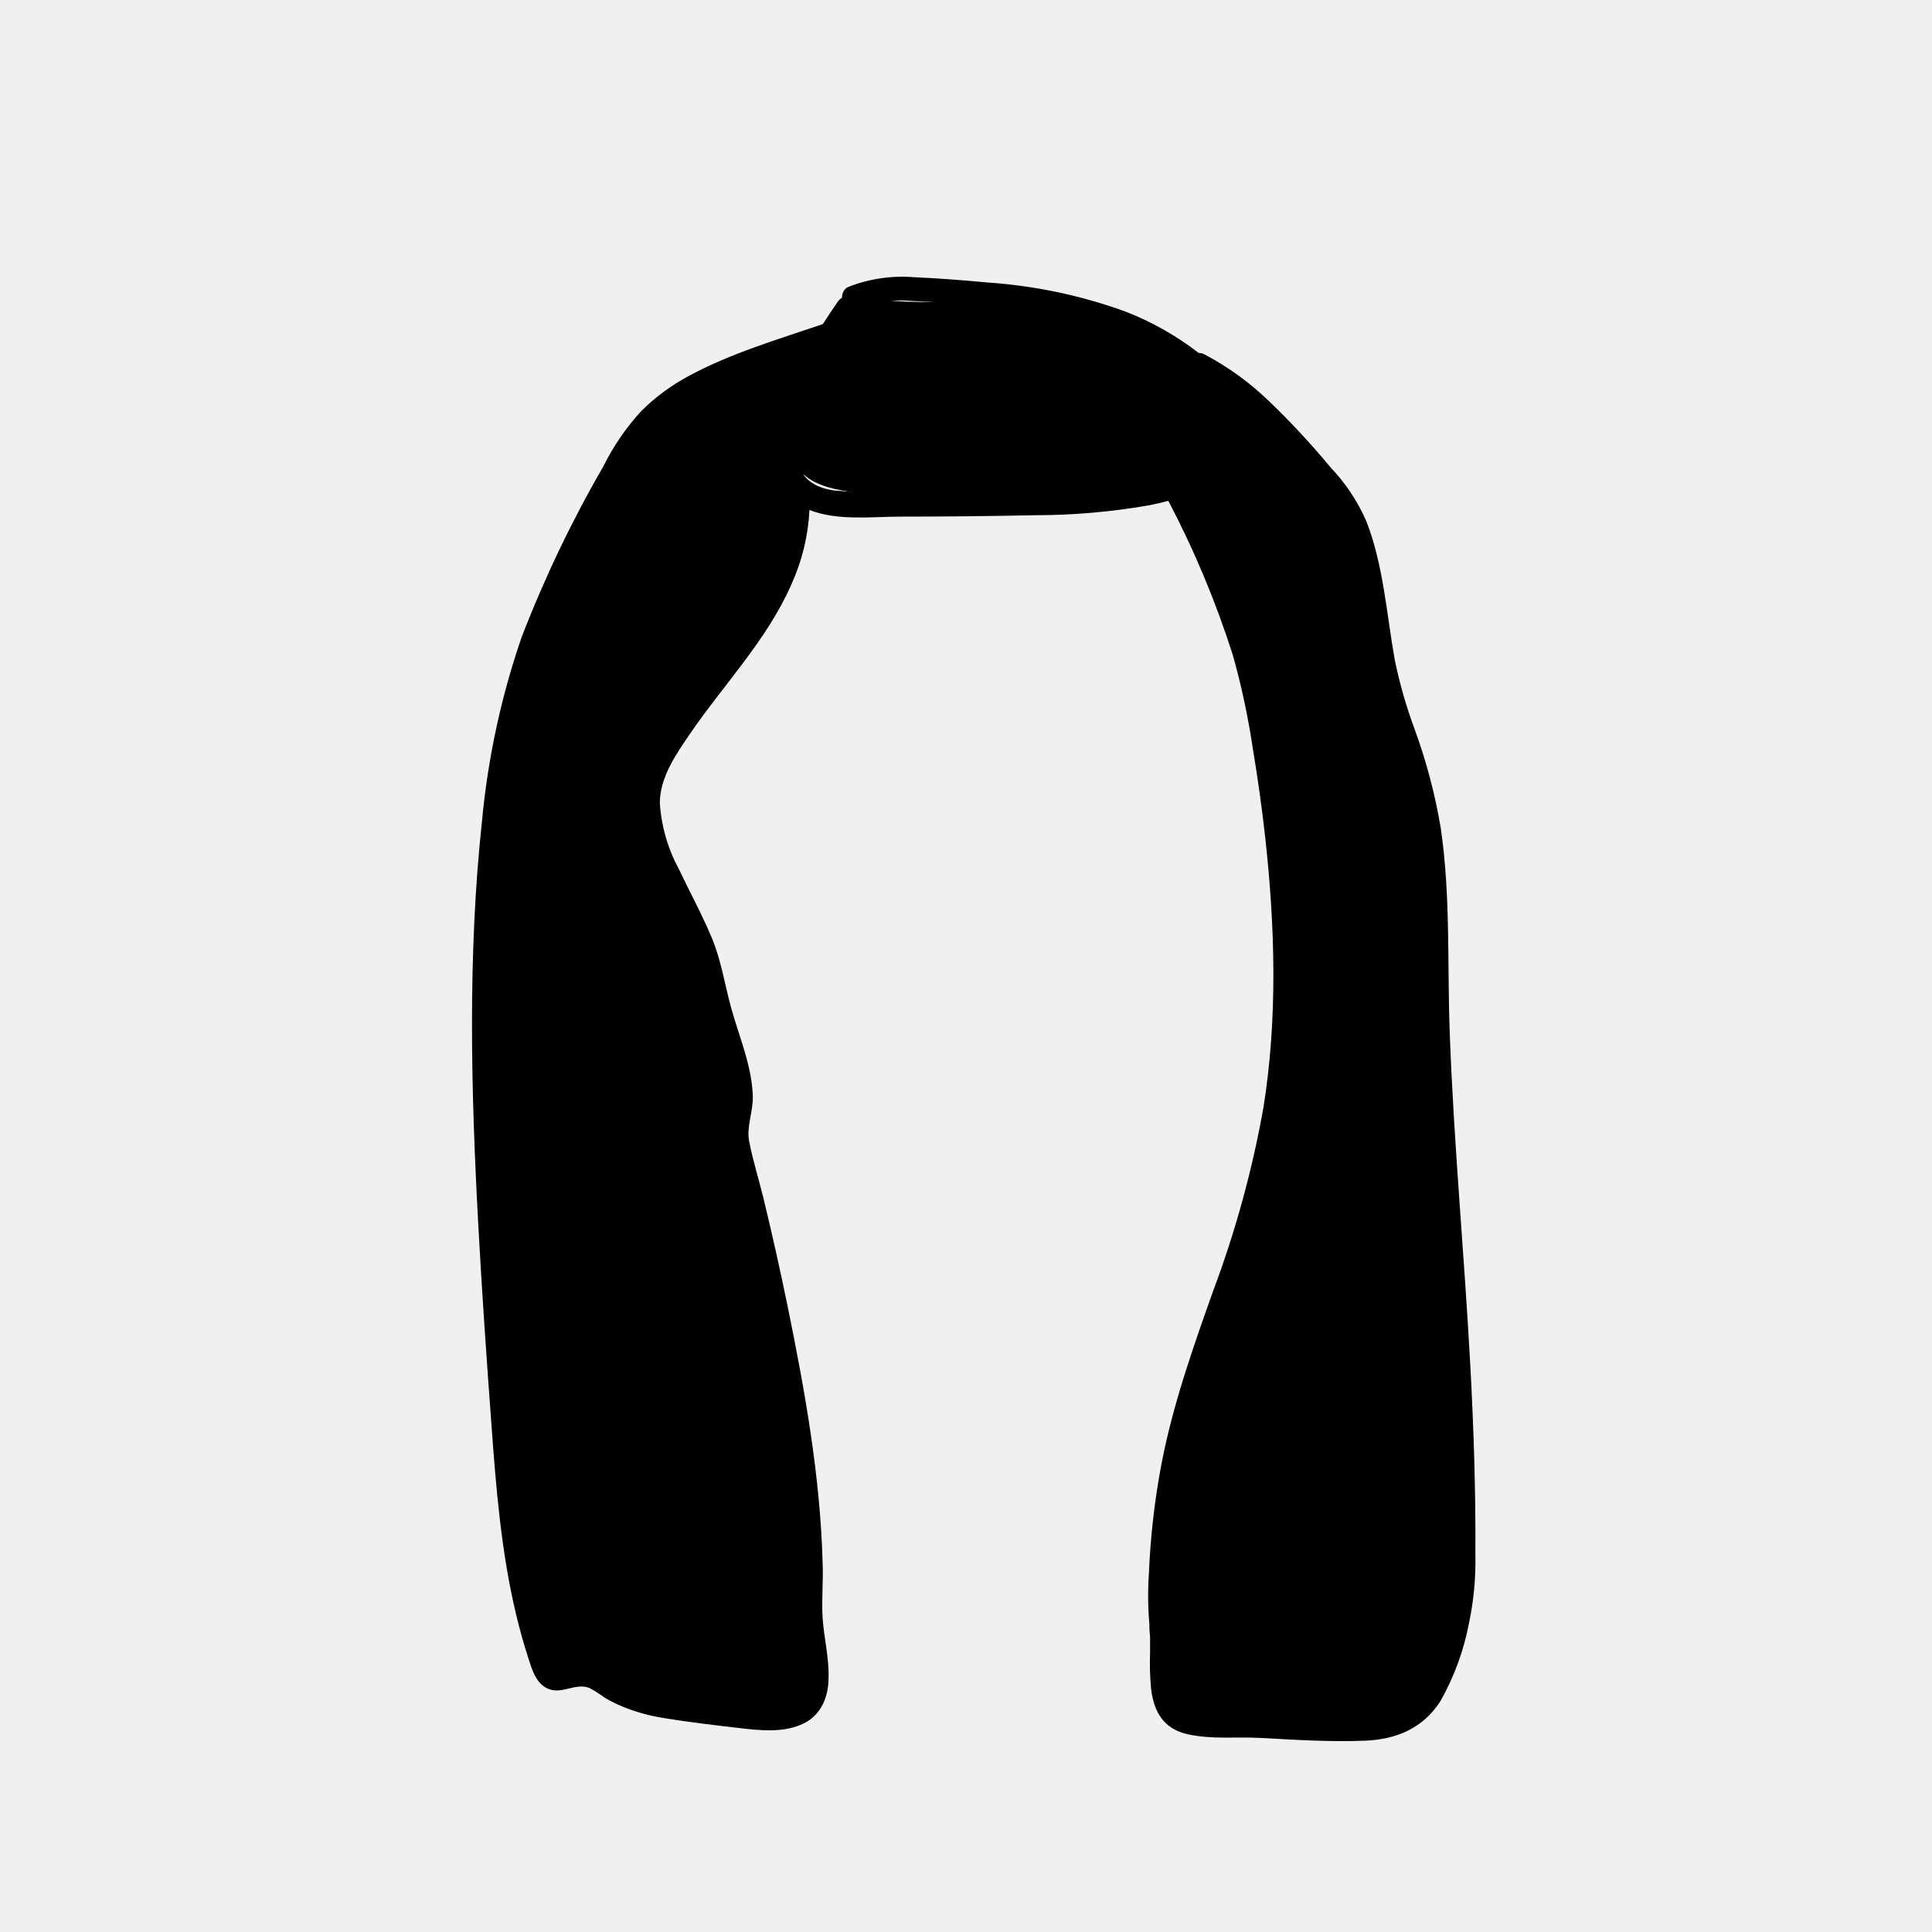
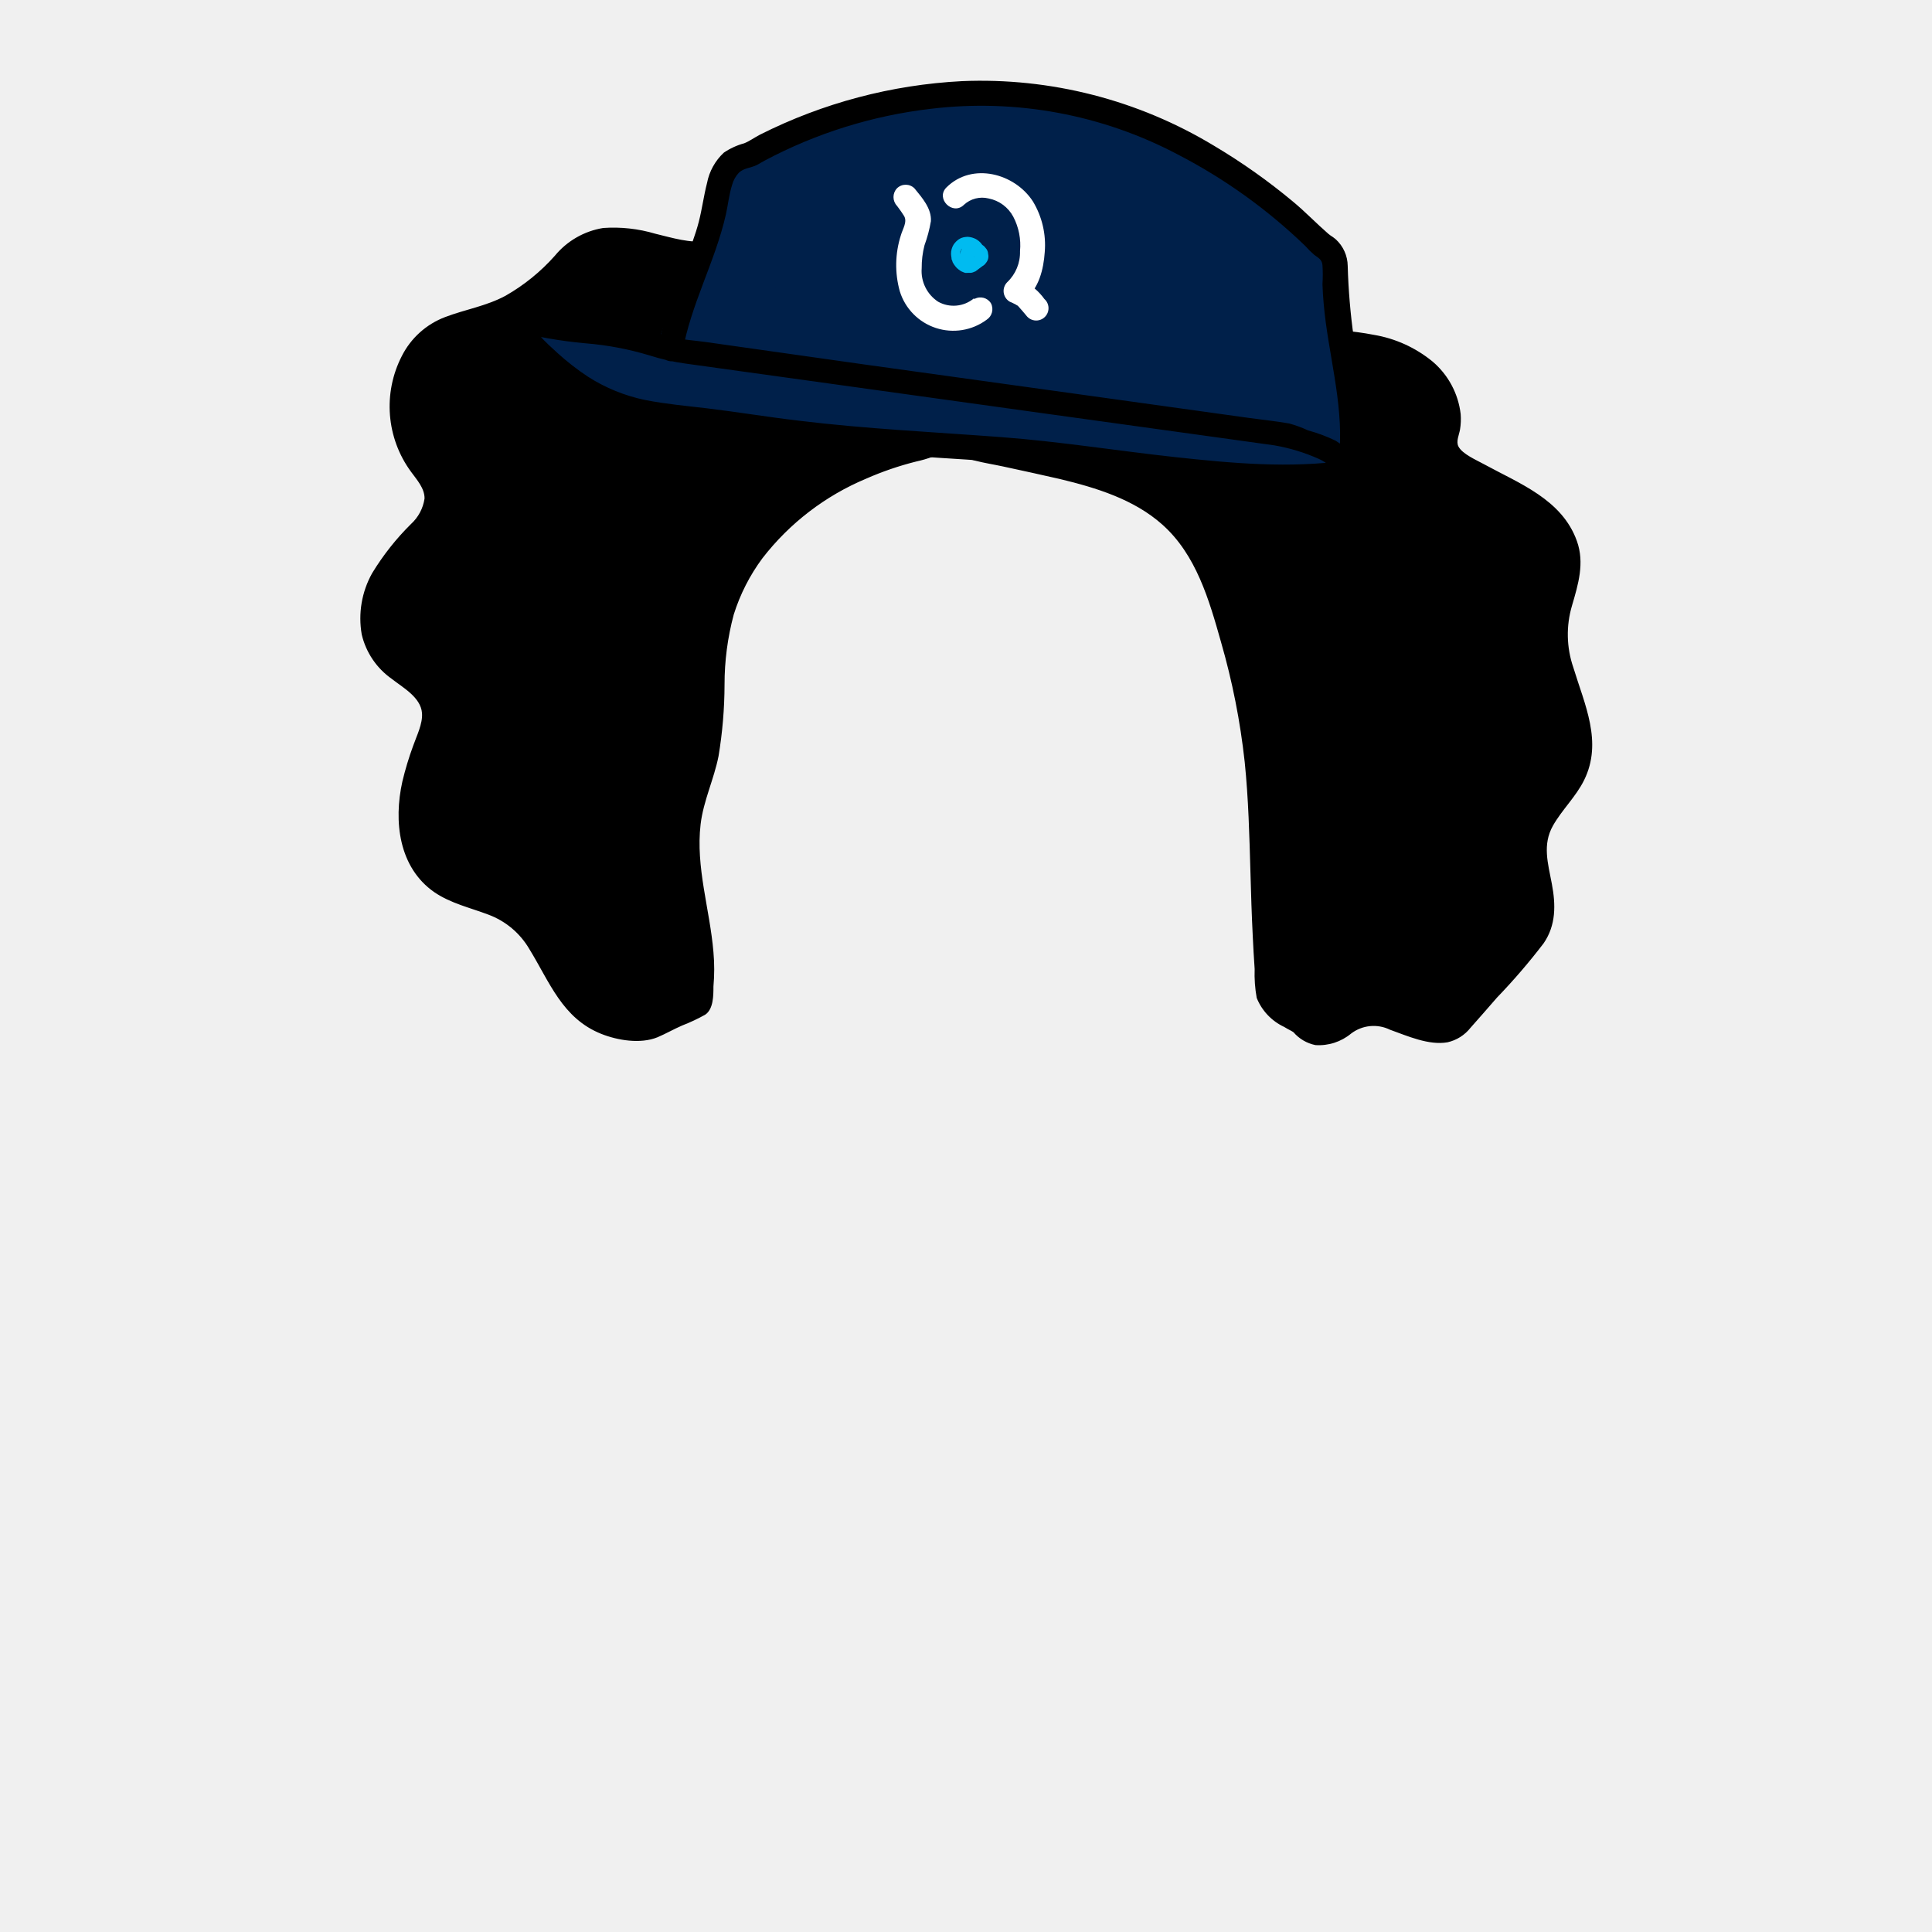
<svg xmlns="http://www.w3.org/2000/svg" viewBox="0 0 235 235">
  <g id="hair-7">
    <g class="c-hair">
-       <path d="M178,185.56c-.38-29.29-3.06-42.16-3.44-71.46a88.58,88.58,0,0,0-1-14.19,89.45,89.45,0,0,0-4.19-14.28c-2.24-6.3-2.28-20.19-6.59-25.3s-10.54-12.8-17.1-16l-.12.66a22.89,22.89,0,0,0-4.79-2.6c-4-1.61-8.16-4.82-12.44-5.44-7.33-1.06-14.83.45-22.16-.62l-1.56-.62-3.87,6.56.32-1.66c-12.8,4.41-20.75,6.49-25.33,14.81-4.39,8-8.8,16-11.63,24.62-3,9.09-4.13,18.67-4.71,28.21-1.28,21.2.24,42.45,1.75,63.63.74,10.25,1.49,20.63,4.83,30.34,1.47,4.29,3.58-.41,7.25,2.27,3.07,2.23,6.79,3,10.49,3.36,3.31.33,9,1.58,12.17.84,5.78-1.37,2.37-8.65,2.65-13.55,1.13-19.3-8.92-56.31-8.92-56.31-.1-2,.64-4,.47-5.86-.39-4.33-2.6-8.83-3.29-13.21-1.4-8.85-11-18.22-7-26.37,2.75-5.54,7-10.17,10.6-15.19s6.72-10.79,6.63-17l.69-3.52c1.6,1.46,4,1.91,6.19,2.21a158.9,158.9,0,0,0,29.73,1.29A53.4,53.4,0,0,0,143.47,60c3.32,6.72,7.64,15.92,9,23.06,13.06,67.48-11,70.83-11.32,111.42,0,3.6.05,1.2.27,4.8.12,2.17-.39,7.09,1.07,8.89,1.68,2.08,6.61,1.43,9,1.58q6.22.36,12.47.44c2.5,0,5.14,0,7.27-1.31s3.47-3.84,4.32-6.29C178.17,195.28,178.09,193.33,178,185.56Z" />
+       <path d="M191.8,93.15c1.9-5.55-3.24-11.29-2.64-17.13.28-2.72,1.8-5.28,1.6-8-.24-3.13-2.71-5.65-5.38-7.29s-5.69-2.71-8.19-4.59a3.31,3.31,0,0,1-1.38-1.76,5.37,5.37,0,0,1,.26-2.16c.67-3.21-1.43-6.5-4.23-8.2s-6.18-2.14-9.44-2.43a10.26,10.26,0,0,1-3.82-.83c-2.6-1.32-3.57-4.6-5.9-6.35-5.17-3.9-12.81,1.79-18.94-.32-1.44-.5-2.7-1.41-4.1-2a10.79,10.79,0,0,0-11.73,2.33l-1.64,2.68A3.54,3.54,0,0,0,115,34.67l-3.15-4.1c-2.74-2.08-5.54-4.2-8.79-5.32s-7.1-1.11-9.9.89c-1.66,1.2-2.86,3-4.68,4-5.24,2.76-12.12-3-17.32-.15a16.22,16.22,0,0,0-3.61,3.27,22,22,0,0,1-9.74,5.83,19.1,19.1,0,0,0-4.59,1.55,8.52,8.52,0,0,0-3,3.29,11.78,11.78,0,0,0,.54,11.93c.94,1.42,2.25,2.75,2.4,4.44.2,2.17-1.52,4-3,5.54a18,18,0,0,0-4.3,6.37,8,8,0,0,0,.84,7.4c1.88,2.45,5.65,3.65,6.13,6.71a7.51,7.51,0,0,1-.64,3.56A30.75,30.75,0,0,0,50,98.58c-.15,3,.76,6.24,3.06,8.19,2.75,2.33,6.85,2.41,9.77,4.54,3.68,2.71,4.55,8,7.86,11.1a9.82,9.82,0,0,0,8.58,2.46l6.09-4.21c1.76-8.58-3.38-14.94-.94-23.34.48-1.63,1.07-3.21,1.47-4.86,1.3-5.39.41-11.13,1.62-16.55a25.49,25.49,0,0,1,7.88-13,37.83,37.83,0,0,1,13.34-7.56c1.79-.61,5.55-1.13,6.93-2.75a2.26,2.26,0,0,0,.22.37,4.86,4.86,0,0,0,2.68,1.39c9.14,2.4,19.8,3,25.82,10.3,2.54,3.08,3.85,7,5,10.8,5.38,17.63,3.53,25.91,4.94,44.29-.61-.3,3.47,4.83,4.14,4.74l3,.58c3.82-2.69,7.36-1.06,11.92,0a5.08,5.08,0,0,0,3.17.11,4.55,4.55,0,0,0,1.37-1.18l7.39-8.42a10.24,10.24,0,0,0,2-2.93c1.29-3.36-1.19-7.13-.49-10.66C187.43,98.6,190.7,96.36,191.8,93.15Z" />
    </g>
-     <path id="stroke" d="M178.83,165.86c-.73-13.42-2-26.8-2.49-40.23-.31-8.29.12-16.73-1.1-24.95a67.42,67.42,0,0,0-3.15-11.93,57.25,57.25,0,0,1-2.44-8.5c-1-5.61-1.37-11.54-3.47-16.89a22.59,22.59,0,0,0-4.33-6.5A95.14,95.14,0,0,0,154.57,49a34.53,34.53,0,0,0-8.09-5.91,1.6,1.6,0,0,0-.68-.16,35.58,35.58,0,0,0-9-5.07,61.4,61.4,0,0,0-16.68-3.5c-3-.28-5.94-.51-8.91-.64a18,18,0,0,0-8.06,1.19,1.34,1.34,0,0,0-.72,1.3,1.56,1.56,0,0,0-.52.48c-.62.89-1.23,1.81-1.82,2.73-5.5,1.88-11.19,3.54-16.31,6.31A24.79,24.79,0,0,0,78,50a29.06,29.06,0,0,0-4.63,6.76A146.92,146.92,0,0,0,63.45,77.5a95.86,95.86,0,0,0-4.82,22.35c-1.76,16.32-1.34,32.86-.45,49.22.44,8.09,1,16.17,1.6,24.25.56,7.73,1.19,15.51,3,23.07q.65,2.73,1.51,5.38c.41,1.27.84,2.77,2.07,3.49,1.8,1.07,3.58-.67,5.36.07a15.64,15.64,0,0,1,1.85,1.18,17.86,17.86,0,0,0,2.19,1.09A22.49,22.49,0,0,0,80.89,209c3,.49,6,.84,9,1.19,2.55.3,5.51.62,7.89-.57,2.14-1.06,3-3.27,3-5.54.08-2.44-.56-4.84-.72-7.27-.14-2.23.1-4.5,0-6.74-.28-10.46-2.16-20.92-4.25-31.15q-1.35-6.58-2.93-13.11c-.56-2.31-1.3-4.63-1.76-7-.34-1.74.49-3.62.45-5.42-.09-3.65-1.62-7.17-2.59-10.64-.83-2.94-1.22-5.86-2.41-8.7s-2.68-5.56-4-8.35a19.52,19.52,0,0,1-2.31-8c0-3.17,2-6,3.7-8.49,4.11-6,9.33-11.36,12.3-18.12a24.85,24.85,0,0,0,2.2-9.06c3.34,1.34,7.63.82,11,.81q8.19,0,16.38-.17a80.63,80.63,0,0,0,14-1.22c.77-.15,1.52-.33,2.27-.53a116.72,116.72,0,0,1,7.84,18.74A91.47,91.47,0,0,1,152.38,91c.6,3.62,1.12,7.26,1.52,10.92,1.2,10.86,1.51,22-.22,32.79A126.84,126.84,0,0,1,147.57,157c-2.47,6.95-4.92,13.89-6.31,21.15a91.68,91.68,0,0,0-1.51,13.2,39.63,39.63,0,0,0,.06,6.26c0-.33,0,.33,0,.42,0,.35.06.71.08,1.07,0,.64,0,1.27,0,1.9a33.88,33.88,0,0,0,.12,4.39c.33,2.82,1.51,4.89,4.43,5.55s5.9.3,8.79.45c4.24.23,8.56.51,12.82.34,3.8-.16,7-1.49,9.14-4.78a31.07,31.07,0,0,0,3.49-9.51,36.5,36.5,0,0,0,.78-8.34C179.51,181.33,179.25,173.59,178.83,165.86ZM87.17,80.15C85,83,82.7,85.82,80.74,88.86c-1.64,2.54-3.19,5.19-3.36,8.27-.32,5.63,3.14,10.93,5.47,15.8a32.93,32.93,0,0,1,2.68,8.12c.69,3.48,2.12,6.77,2.83,10.25a13.62,13.62,0,0,1,0,4.89,9.82,9.82,0,0,0-.14,3.15c.12.57.3,1.13.45,1.68q1.13,4.39,2.15,8.8a277.24,277.24,0,0,1,5.4,29,100.9,100.9,0,0,1,.93,14.32,42.33,42.33,0,0,0,.3,6.75c.25,1.83.86,4.35,0,6.1-1,2-4.3,1.54-6.07,1.39-2.82-.23-5.63-.72-8.44-1.06a25.06,25.06,0,0,1-4.85-1A20.23,20.23,0,0,1,73.72,203a5.62,5.62,0,0,0-3.41-.86,16.9,16.9,0,0,1-2.41.49c-.18,0,0,.14-.21-.26a12.66,12.66,0,0,1-.81-2.31q-.82-2.67-1.43-5.4a99.19,99.19,0,0,1-1.78-11.11c-.84-7.67-1.27-15.39-1.79-23.08-1.06-15.88-1.85-31.82-1.18-47.73A149.68,149.68,0,0,1,63.11,90,87.23,87.23,0,0,1,70.36,68.9c1.62-3.34,3.36-6.6,5.14-9.85a30.37,30.37,0,0,1,4.41-6.76c3.38-3.52,8-5.42,12.54-7.07,1.76-.64,3.53-1.25,5.3-1.85a46.59,46.59,0,0,0-2.88,6.37c-1.2,3.4-1.69,7.82,1,10.6a1.44,1.44,0,0,0-.31.93C95.59,68.46,91.38,74.65,87.17,80.15Zm48.19-21a1.4,1.4,0,0,0-.73-1.29c-3.28-1.53-6.58-3-9.83-4.61-2.42-1.18-4.91-2.55-6.22-5-.91-1.71-3.5-.19-2.59,1.51,1.47,2.75,4.13,4.5,6.84,5.85s5.48,2.62,8.23,3.89l-2.54.11c-2.08.07-4.17.11-6.25.14a1.28,1.28,0,0,0-.37-.29c-3.28-1.54-6.58-3-9.84-4.62-2.41-1.18-4.9-2.54-6.22-5-.91-1.7-3.5-.19-2.59,1.52,1.47,2.74,4.13,4.49,6.85,5.85,1.81.9,3.64,1.76,5.48,2.61h-.86q-3.56,0-7.12,0a43.49,43.49,0,0,1-6.15-.16c-10.6-1.5.17-17.41,3.06-21.56a1.33,1.33,0,0,0,.26-.74,14.63,14.63,0,0,1,6.23-.75c2.25.09,4.5.27,6.75.45a74.75,74.75,0,0,1,13.94,2.17,35.45,35.45,0,0,1,10.62,4.74,25.33,25.33,0,0,1,4.33,3.68,12.26,12.26,0,0,1,3.1,4.68c.61,2.17-1.22,2.93-2.89,3.75a29.36,29.36,0,0,1-6,2.1A44.5,44.5,0,0,1,135.36,59.2ZM175.9,196.46c-.7,3.09-1.62,6.64-3.45,9.27-2.31,3.31-6.33,3-9.93,3-4-.07-8-.43-12-.45-1.33,0-2.66.06-4-.05-.92-.07-2.29-.17-2.92-.94s-.68-2.63-.71-3.7c0-1.31,0-2.61,0-3.92,0-.62-.06-1.26-.13-1.88,0-.22,0-.43-.07-.65,0,0-.05-.37-.06-.45a.32.32,0,0,1,0-.08c0-.17,0-.34,0-.51,0-.76,0-1.51,0-2.26a88,88,0,0,1,1.13-13,125.12,125.12,0,0,1,5.91-21A149.12,149.12,0,0,0,156,138.79a113.64,113.64,0,0,0,1.55-29.86,202.56,202.56,0,0,0-2.63-21,75.57,75.57,0,0,0-2.35-10.53,102.73,102.73,0,0,0-3.92-10c-1.1-2.48-2.27-4.92-3.46-7.35.55-.2,1.11-.42,1.66-.65,1.92-.82,4.36-1.79,5.46-3.69a5.33,5.33,0,0,0,.22-4.67A95.33,95.33,0,0,1,160,59.26a17.78,17.78,0,0,1,3.76,6.12,57.11,57.11,0,0,1,1.86,8.39c.45,2.77.82,5.56,1.36,8.31a69.43,69.43,0,0,0,2.62,8.57,60.42,60.42,0,0,1,2.91,11.84,115.77,115.77,0,0,1,.58,12.35c.2,13.8,1.2,27.52,2.16,41.28.47,6.84.86,13.68,1.07,20.54q.19,5.93.23,11.85A34.7,34.7,0,0,1,175.9,196.46Z" />
+     <g id="stroke">
+       <path d="M192.69,94.88c2.28-4.63.05-9.19-1.32-13.7a12.35,12.35,0,0,1-.16-7.51c.76-2.59,1.55-5.19.6-7.85-1.81-5.08-7-7-11.35-9.38-.87-.48-2.58-1.21-3.06-2.13-.32-.62.08-1.41.19-2.06a7.9,7.9,0,0,0,.08-1.88A9.88,9.88,0,0,0,174.28,44a15.23,15.23,0,0,0-7.22-3.28c-1.26-.25-2.53-.4-3.81-.53a10.24,10.24,0,0,1-4.21-.86c-1.8-1.06-2.75-3.27-4.08-4.8a8.57,8.57,0,0,0-5.46-2.9c-4.46-.58-8.71,1.66-13.15,1.45-2.51-.11-4.38-1.71-6.65-2.57a12.28,12.28,0,0,0-12.85,2.85,1.51,1.51,0,0,0-.39.69,5.4,5.4,0,0,0-.41-.42c-1.46-1.24-3.59.87-2.12,2.13a2.47,2.47,0,0,1,.76,1.14,1.11,1.11,0,0,0-.42.71,73.63,73.63,0,0,0-.75,9.26,18.78,18.78,0,0,0,.3,5.27l-.46.25c-2.22,1.05-4.8,1.36-7.1,2.26a40.25,40.25,0,0,0-9.37,5.07c-5.34,4-9.62,9.64-11,16.27-.77,3.78-.63,7.64-.88,11.47A27.86,27.86,0,0,1,84.16,93c-.53,1.88-1.27,3.7-1.63,5.63-1.38,7.58,2.36,15,1.19,22.51l-3.32,1.56a12.24,12.24,0,0,1-1.76.83,7.42,7.42,0,0,1-3.23-.16c-6.11-1.5-6.69-8.59-10.77-12.41-2.26-2.12-5.22-2.72-8-3.81a7.67,7.67,0,0,1-5.09-6.27c-.54-3.47.76-7,1.91-10.18a9.29,9.29,0,0,0,.78-4.78,6.33,6.33,0,0,0-1.76-3.22c-1.78-1.84-4.57-2.92-5.39-5.53-1-3,.6-6.12,2.46-8.44s4.85-4.44,5.1-7.68S52,55.79,51,53a10.27,10.27,0,0,1,.91-9c1.83-2.83,5-3,7.89-4A23.81,23.81,0,0,0,68,34.86a35.57,35.57,0,0,1,3.2-3.18,5.66,5.66,0,0,1,3.61-1c3,.06,6,1.33,9,1.65a9.59,9.59,0,0,0,8.13-3A10.38,10.38,0,0,1,96,26.39a10,10,0,0,1,5.1-.13c3.78.83,7,3.31,10,5.6,1.54,1.17,3-1.43,1.51-2.59-4.16-3.17-8.77-6.45-14.26-6.27a11,11,0,0,0-6.84,2.56c-1.72,1.45-3,3.43-5.44,3.76-2.12.3-4.32-.4-6.36-.89a17.86,17.86,0,0,0-6.33-.7,9.61,9.61,0,0,0-5.9,3.39,23.66,23.66,0,0,1-6,4.86c-2.35,1.26-4.87,1.65-7.32,2.58a9.77,9.77,0,0,0-5.28,4.74A13.42,13.42,0,0,0,50,57.39c.68.94,1.66,2,1.64,3.25A5.21,5.21,0,0,1,50,63.73a31.22,31.22,0,0,0-4.74,6A11.28,11.28,0,0,0,44,77.18a9.16,9.16,0,0,0,3.66,5.4c1.35,1.06,3.52,2.24,3.67,4.15.1,1.32-.65,2.76-1.08,4a38.07,38.07,0,0,0-1.31,4.34c-1.07,4.81-.46,10.44,3.9,13.46,2,1.36,4.35,1.88,6.56,2.72a9.66,9.66,0,0,1,5,4.21c2.46,4,4,8.4,8.72,10.29,2,.8,4.78,1.26,6.85.42,1-.42,2-1,3-1.43a21.82,21.82,0,0,0,2.81-1.32c1-.67,1-2.34,1-3.43a23.34,23.34,0,0,0,0-4.18c-.43-5.18-2.18-10.33-1.56-15.56.34-2.85,1.63-5.48,2.18-8.28a53.83,53.83,0,0,0,.73-8.69,32.75,32.75,0,0,1,1.12-8.53,23.11,23.11,0,0,1,3.49-6.85,31.17,31.17,0,0,1,12.62-9.68,38.13,38.13,0,0,1,6.07-2.08,14.73,14.73,0,0,0,4-1.49c1.77,1.35,4.47,1.63,6.58,2.09,2.31.5,4.63,1,6.93,1.53,4.4,1.06,9,2.47,12.43,5.53,4.13,3.67,5.7,9.16,7.15,14.3a86.26,86.26,0,0,1,2.88,14.58c.46,4.47.57,9,.7,13.47.07,2.57.15,5.15.28,7.72.06,1.33.14,2.67.23,4a16.41,16.41,0,0,0,.25,3.51,6.62,6.62,0,0,0,3.34,3.53c.28.17.57.33.86.48s.47.34.25.14a4.78,4.78,0,0,0,2.69,1.59,6.14,6.14,0,0,0,4.34-1.4,4.52,4.52,0,0,1,4.73-.47c2.12.76,4.72,1.93,7,1.53a4.94,4.94,0,0,0,2.8-1.77c1.09-1.21,2.14-2.44,3.21-3.66a75.85,75.85,0,0,0,5.68-6.61c1.52-2.21,1.48-4.69,1-7.23s-1.16-4.76.13-7.07C190,98.48,191.7,96.9,192.69,94.88ZM185.81,100a11.16,11.16,0,0,0-.21,6.72c.5,2.45,1,4.66-.63,6.8s-3.74,4.28-5.6,6.4c-.9,1-1.78,2.06-2.7,3.06s-2,.79-3.37.45c-1.91-.47-3.71-1.46-5.67-1.7a7.35,7.35,0,0,0-5.17,1.68c.47-.33-.14.08-.25.15a4.79,4.79,0,0,1-.78.4c-1,.35-1.27.06-1.94-.57-.84-.8-2-1.14-2.91-1.88a2,2,0,0,1-.84-1.28c-.13-1.3-.11-2.68-.19-4q-.23-3.84-.34-7.68c-.28-8.7-.48-17.34-2.38-25.87A66,66,0,0,0,148,67.66a20.42,20.42,0,0,0-9.47-9.3,54.75,54.75,0,0,0-12.78-3.9c-2.17-.46-4.35-.91-6.51-1.47a5.51,5.51,0,0,1-1.85-.69,13,13,0,0,0,.11-4.65c-.1-1.36-.2-2.72-.17-4.08s.29-2.69.43-4a8.94,8.94,0,0,0-.29-3.72,1.35,1.35,0,0,0,1.48-.35,9.3,9.3,0,0,1,5.71-2.67c2.51-.23,4.44.69,6.6,1.82,4.16,2.19,8.3,1.3,12.69.42a13.93,13.93,0,0,1,5.74-.36c2,.47,3.18,1.94,4.33,3.56s2.5,3.37,4.53,4.16c2.4.93,5.18.71,7.69,1.2a11.89,11.89,0,0,1,6.59,3.18,7,7,0,0,1,1.67,2.91c.35,1.31,0,2.35-.2,3.64-.35,2.69,2,4.21,4.07,5.39,2.25,1.31,4.71,2.26,6.87,3.73,1.79,1.21,3.58,3,4,5.24.42,2.54-1.06,5-1.45,7.52-.73,4.73,1.84,8.85,2.76,13.34a7.76,7.76,0,0,1-1.12,6C188.21,96.41,186.67,98,185.81,100Z" />
+       <path d="M145.93,49a6.05,6.05,0,0,0,2.44,5,11.08,11.08,0,0,0,6,2.2c2.08.24,4.39.09,6.33,1,1.5.68,2.85,1.94,2.66,3.7a1.51,1.51,0,0,0,1.5,1.5,1.53,1.53,0,0,0,1.5-1.5,5.94,5.94,0,0,0-2.24-5,10.81,10.81,0,0,0-6-2.31c-2.11-.26-4.41-.11-6.41-.95-1.47-.62-2.9-1.83-2.83-3.54.09-1.93-2.91-1.93-3,0Z" />
+       <path d="M75.78,43c-2.48-.84-5.67-1.56-8,0a5.45,5.45,0,0,0-1.57,1.67c-.37.61-.61,1.29-1,1.89-.09.13-.13.15-.22.28s.08,0,0,0l-.17.09c.13-.05.15-.06,0,0s-.27,0,0,0a1.63,1.63,0,0,1-.38,0c.17,0,.21,0,.1,0s-.08,0,.08,0l.13.18c.13.14.05.17,0-.08a1.51,1.51,0,0,0-1.84-1A1.55,1.55,0,0,0,61.83,48c.24,1.68,2.16,2.28,3.61,2,1.67-.37,2.38-1.82,3.09-3.21a2.94,2.94,0,0,1,1.09-1.28A3.05,3.05,0,0,1,71,45.11a6.67,6.67,0,0,1,1.81.18A17.89,17.89,0,0,1,75,45.9a1.5,1.5,0,1,0,.8-2.89Z" />
+       <path d="M70.47,72.32a3.12,3.12,0,0,0-3.61,1.38,4.63,4.63,0,0,0-.55,4c.18.63.44,1.24.65,1.87a9.41,9.41,0,0,1,.25.91c.08.31,0-.07,0,.22,0,.07,0,.48,0,.29s-.07.18-.07.22,0,.08,0-.07c0,.07-.07.15-.11.22s-.26.36,0,.1a2,2,0,0,1-.24.26c-.26.28.23-.16-.06,0s.24,0,0,0,.28,0,0,0c.22,0,.25,0,.08,0,.19.08.21.09.06,0a1.5,1.5,0,1,0-1.52,2.59,3,3,0,0,0,3.86-.8,4.49,4.49,0,0,0,.87-4.13,17.86,17.86,0,0,0-.63-1.87,8.62,8.62,0,0,1-.29-1,1.55,1.55,0,0,1,0-.23q0,.19,0,0c0-.12,0-.24,0-.37,0,.34,0,0,0-.08s.13-.35,0-.12a2.71,2.71,0,0,1,.21-.37.56.56,0,0,1,.1-.15c-.11.14-.11.15,0,0s.35-.22,0-.06c.13-.07.33-.1,0,0,.3-.07-.28-.05,0,0-.43-.07,0,0,.14.07a1.51,1.51,0,0,0,1.85-1,1.54,1.54,0,0,0-1-1.84Z" />
+       <path d="M158.89,70.73l.24-.14c-.21.08-.26.1-.15.07l.12,0c0,.07-.4,0-.06,0,.06,0,.33,0,.06,0s0,0,.06,0a.89.89,0,0,0,.26.09l-.14-.06.12.07a1.28,1.28,0,0,1,.25.15s.3.15.09,0,.07.06.12.11a3.59,3.59,0,0,1,.39.39c.06.06.12.16.19.22l-.11-.15.11.16.28.42c.88,1.36,1.94,2.91,3.66,3.18a1.59,1.59,0,0,0,1.15-.15,1.49,1.49,0,0,0,.69-.89,1.51,1.51,0,0,0-1-1.85,3.47,3.47,0,0,0-.51-.13c.22.1.26.11.12,0l-.08,0-.22-.14c-.25-.15.23.21,0,0l-.19-.18c-.13-.13-.25-.27-.37-.4s.18.24,0,0l-.17-.22-.31-.47c-.24-.37-.48-.74-.75-1.09-1.21-1.56-3.46-2.91-5.36-1.66a1.5,1.5,0,0,0,1.51,2.6Z" />
+       <path d="M78.42,57.71a7,7,0,0,1,3.74-1.63,13.09,13.09,0,0,1,4.59.69,7.28,7.28,0,0,0,4.43-.12A4.31,4.31,0,0,0,94,53.55a1.54,1.54,0,0,0-1-1.85,1.52,1.52,0,0,0-1.85,1,1.77,1.77,0,0,1-1.73,1.31c-1.47.18-3-.56-4.4-.82a10.25,10.25,0,0,0-8.64,2.35,1.51,1.51,0,0,0,0,2.12,1.53,1.53,0,0,0,2.12,0Z" />
+       <path d="M176.26,77.28a4.56,4.56,0,0,1,1.57,5.14,10.34,10.34,0,0,0-.77,3.75,4.17,4.17,0,0,0,1.87,3.32c1.65,1,3.16-1.58,1.52-2.6-.19-.11-.13-.06-.23-.24a1.1,1.1,0,0,1-.15-.47,2.64,2.64,0,0,1,.09-1.12,19.47,19.47,0,0,0,.93-4,7.58,7.58,0,0,0-3.32-6.41,1.51,1.51,0,0,0-2.05.53,1.54,1.54,0,0,0,.54,2.06Z" />
+     </g>
+     <g class="accessory-1">
+       <path d="M80.15,43.82c6.07-3.55,12.78-4.58,19.26-4.34s12.81,1.68,19.17,2.86c11.68,2.17,23.68,3.48,34.46,8.92,3.39,1.7,8.49,3.14,10.66,6.75,1.6-9.18-1.87-14.93-1.8-24.17a5,5,0,0,0-.21-1.86c-.3-.8-.84-3.85-1.48-4.25a263.4,263.4,0,0,0-25.44-14.15,30.66,30.66,0,0,0-6.61-1.6,39.82,39.82,0,0,0-6.55-.64c-17.56,1.59-18.87,2.56-30.91,8.1a7.73,7.73,0,0,0-2.42,1.13c-1.07,1-1.43,2.83-1.7,4.45-1.06,6.19-5.84,12.24-6.89,18.43" fill="#00204a" />
+       <path d="M163.7,58c-13.27,1.91-30.57-2.08-43.95-2.88-9.85-.6-19.71-1.24-29.46-2.74-12-1.83-16.56-.54-25.29-9a11.2,11.2,0,0,1-3-4.15c9,2.45,10.17.58,19,3.79l23.49-14,59.59,26.06Z" fill="#00204a" />
+       <path d="M127.05,36.39a7.18,7.18,0,0,0-2.72-2.29l.31,2.35c1.73-1.35,2.3-3.71,2.44-5.8a10.27,10.27,0,0,0-1.44-6.15c-2.22-3.43-7.39-4.8-10.51-1.71-1.38,1.36.75,3.48,2.12,2.12a3.27,3.27,0,0,1,3-.77,4.35,4.35,0,0,1,3,2.22,7.5,7.5,0,0,1,.82,4.19,5,5,0,0,1-1.56,3.78,1.51,1.51,0,0,0,.3,2.36c.24.11.49.21.72.34l.3.19c-.16-.1-.14-.14,0,0,.39.42.74.85,1.11,1.29a1.5,1.5,0,1,0,2.12-2.12Z" fill="#fff" />
+       <path d="M118.44,36.31a3.86,3.86,0,0,1-4.33.39,4.46,4.46,0,0,1-2-4.07,10.93,10.93,0,0,1,.34-2.79,16.67,16.67,0,0,0,.78-2.93c.1-1.54-1.06-2.85-2-4a1.51,1.51,0,0,0-2.13,0,1.55,1.55,0,0,0,0,2.12s.16.2,0,0l.23.31c.22.3.43.6.63.92.44.71-.17,1.6-.38,2.35a11.86,11.86,0,0,0-.13,6.83A6.81,6.81,0,0,0,120,38.9a1.54,1.54,0,0,0,.54-2,1.5,1.5,0,0,0-2-.54Z" fill="#fff" />
+       <path d="M118,29.81l-.82.62.75-.21h0l.39.05a.61.61,0,0,1-.18-.05l.35.15a1.18,1.18,0,0,1-.19-.11l.3.23a.73.73,0,0,1-.17-.18l.23.31a.94.94,0,0,1-.12-.22l.15.36a.88.88,0,0,1-.07-.23l0,.4v-.2l0,.4a.75.75,0,0,1,0-.16l-.15.36s0-.09.07-.13l-.23.31a.47.47,0,0,1,.1-.1l-.31.23.1-.05-.36.15a.2.2,0,0,1,.11,0l-.4.05h.15l-.4-.05.16,0-.36-.15a1.18,1.18,0,0,1,.19.11l-.31-.24a1.06,1.06,0,0,1,.15.15l-.23-.3.08.13-.16-.35a.34.34,0,0,1,0,.12l-.06-.4a.14.14,0,0,1,0,.09l.06-.4,0,.1.15-.36s0,.05,0,.08l.23-.3,0,0a1.17,1.17,0,0,0-.31.48,1.36,1.36,0,0,0,0,1.16,1.24,1.24,0,0,0,.31.48l.31.23a1.42,1.42,0,0,0,.75.21l.4-.05a1.47,1.47,0,0,0,.66-.39l0,0a4.08,4.08,0,0,0,.25-.33.05.05,0,0,0,0,0v0a2.43,2.43,0,0,0,.16-.37,1.52,1.52,0,0,0,.08-.56c0-.13,0-.29-.06-.42s0,0,0-.05a2.77,2.77,0,0,0-.18-.43.59.59,0,0,0,0-.08c-.09-.13-.19-.25-.29-.37a2.22,2.22,0,0,0-.44-.37,1,1,0,0,0-.17-.1,3.34,3.34,0,0,0-.44-.17,2.53,2.53,0,0,0-.48-.08h-.14a3.32,3.32,0,0,0-.44.06,1.7,1.7,0,0,0-.52.22,2.41,2.41,0,0,0-.67.68,2.09,2.09,0,0,0-.3,1.14,4.1,4.1,0,0,0,.06.49l0,.11a2.33,2.33,0,0,0,.11.28c0,.09.08.19.13.28l.06.1a3.57,3.57,0,0,0,.3.38.3.3,0,0,0,.08.08,2.88,2.88,0,0,0,.39.3.41.41,0,0,0,.11.07,3.85,3.85,0,0,0,.47.19,1.64,1.64,0,0,0,.32,0l.21,0a1.06,1.06,0,0,0,.58-.13.41.41,0,0,0,.19-.08l.09-.07.72-.54a1.18,1.18,0,0,0,.42-.38,1.26,1.26,0,0,0,.27-.51,1.22,1.22,0,0,0,0-.6,1.12,1.12,0,0,0-.18-.56l-.24-.3a1.39,1.39,0,0,0-.66-.39l-.4-.05a1.5,1.5,0,0,0-.75.2Z" fill="#00bbf0" />
+       <path d="M83,42.9C84,37.06,87,31.83,88.3,26.06c.26-1.18.38-2.41.75-3.57A3.52,3.52,0,0,1,89.88,21c.6-.56,1.42-.57,2.12-.9.33-.16.65-.38,1-.56a57.13,57.13,0,0,1,20.26-6.31,51.17,51.17,0,0,1,30,5.56A65.86,65.86,0,0,1,158.75,29.9,12.32,12.32,0,0,0,159.86,31c.51.38.94.56,1,1.26a17.78,17.78,0,0,1,0,2.31c.05,1.56.2,3.11.4,4.65.81,6,2.44,11.77,1.42,17.87l2.74-.36a8.58,8.58,0,0,0-2.95-3.12,19.24,19.24,0,0,0-3.37-1.26,14.36,14.36,0,0,0-2.29-.84c-1.61-.28-3.24-.45-4.86-.67l-20.83-2.9-26-3.61L85.69,41.58c-1.22-.17-2.5-.24-3.71-.51-2.2-.5-4.27-1.42-6.52-1.82-2.42-.42-4.88-.49-7.31-.86a49,49,0,0,1-5.22-1.13c-1-.28-2.27.74-1.85,1.84,1.25,3.25,4.06,5.67,6.74,7.76a24.37,24.37,0,0,0,6.84,3.83,34.25,34.25,0,0,0,7.17,1.5c3.18.41,6.38.77,9.56,1.24,8.68,1.27,17.42,1.93,26.17,2.47,7.43.46,14.77,1.44,22.15,2.33,8.25,1,16.63,1.82,24.9.66,1.91-.27,1.1-3.16-.79-2.89-6.9,1-14,.35-20.89-.4-7.05-.77-14.07-1.9-21.14-2.43-8.22-.62-16.44-1-24.63-2-3.74-.44-7.47-1.06-11.22-1.51-2.48-.29-5-.52-7.44-1a20.68,20.68,0,0,1-7-2.85,30.68,30.68,0,0,1-3.72-2.9c-1.44-1.31-3-2.72-3.76-4.58l-1.85,1.84a54.74,54.74,0,0,0,9.06,1.59A37.06,37.06,0,0,1,79,43.23a25.64,25.64,0,0,0,4.43,1l17.5,2.43,25.53,3.55,22.15,3.07,6.39.89a22.71,22.71,0,0,1,5.42,1.65,5.28,5.28,0,0,1,2.51,2.34c.62,1,2.52,1,2.74-.36,1-5.71,0-11.07-1-16.7a77.63,77.63,0,0,1-.74-8.75,4.46,4.46,0,0,0-1.44-3.23c-.39-.34-.65-.44-.93-.69-1.46-1.27-2.79-2.67-4.29-3.91a74,74,0,0,0-9.6-6.79A54.81,54.81,0,0,0,117,9.87a61.63,61.63,0,0,0-24.56,6.51c-.63.32-1.26.79-1.92,1.05a8.24,8.24,0,0,0-2.48,1.14A6.81,6.81,0,0,0,86,22.26c-.4,1.56-.6,3.15-1,4.71s-1.09,3.37-1.72,5a57.82,57.82,0,0,0-3.2,10.1c-.34,1.89,2.56,2.7,2.9.8Z" />
+     </g>
  </g>
</svg>
